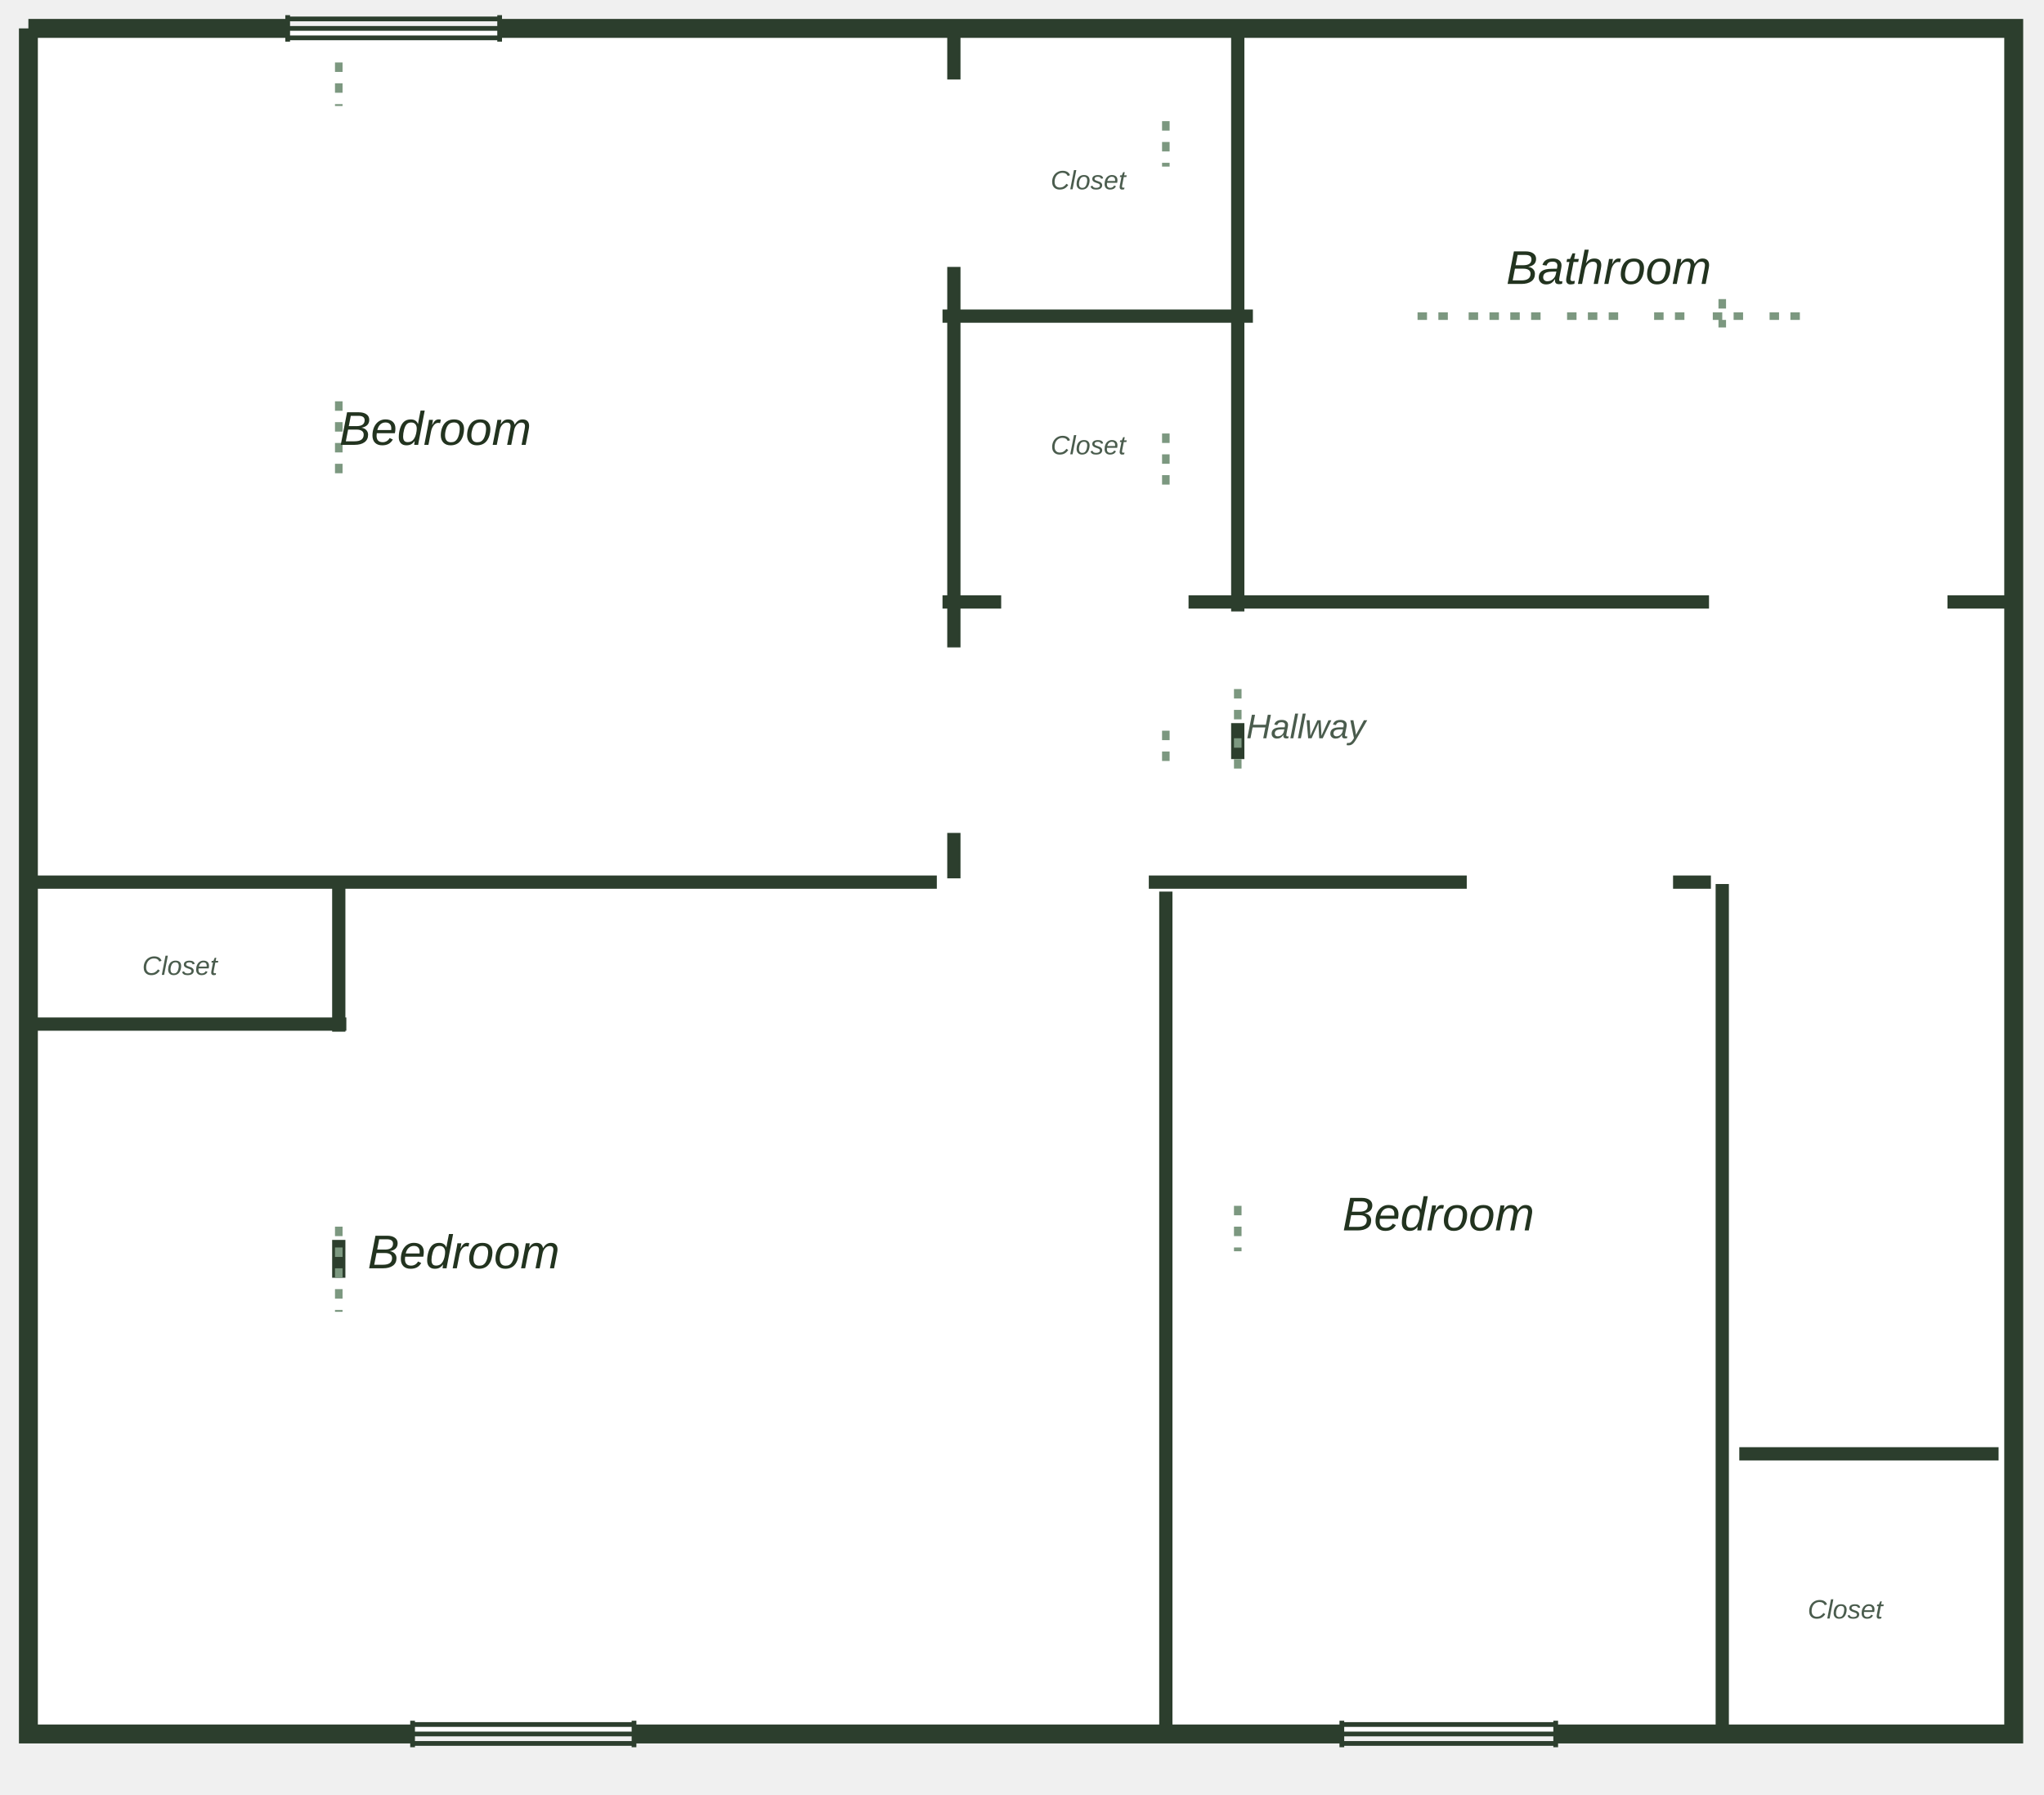
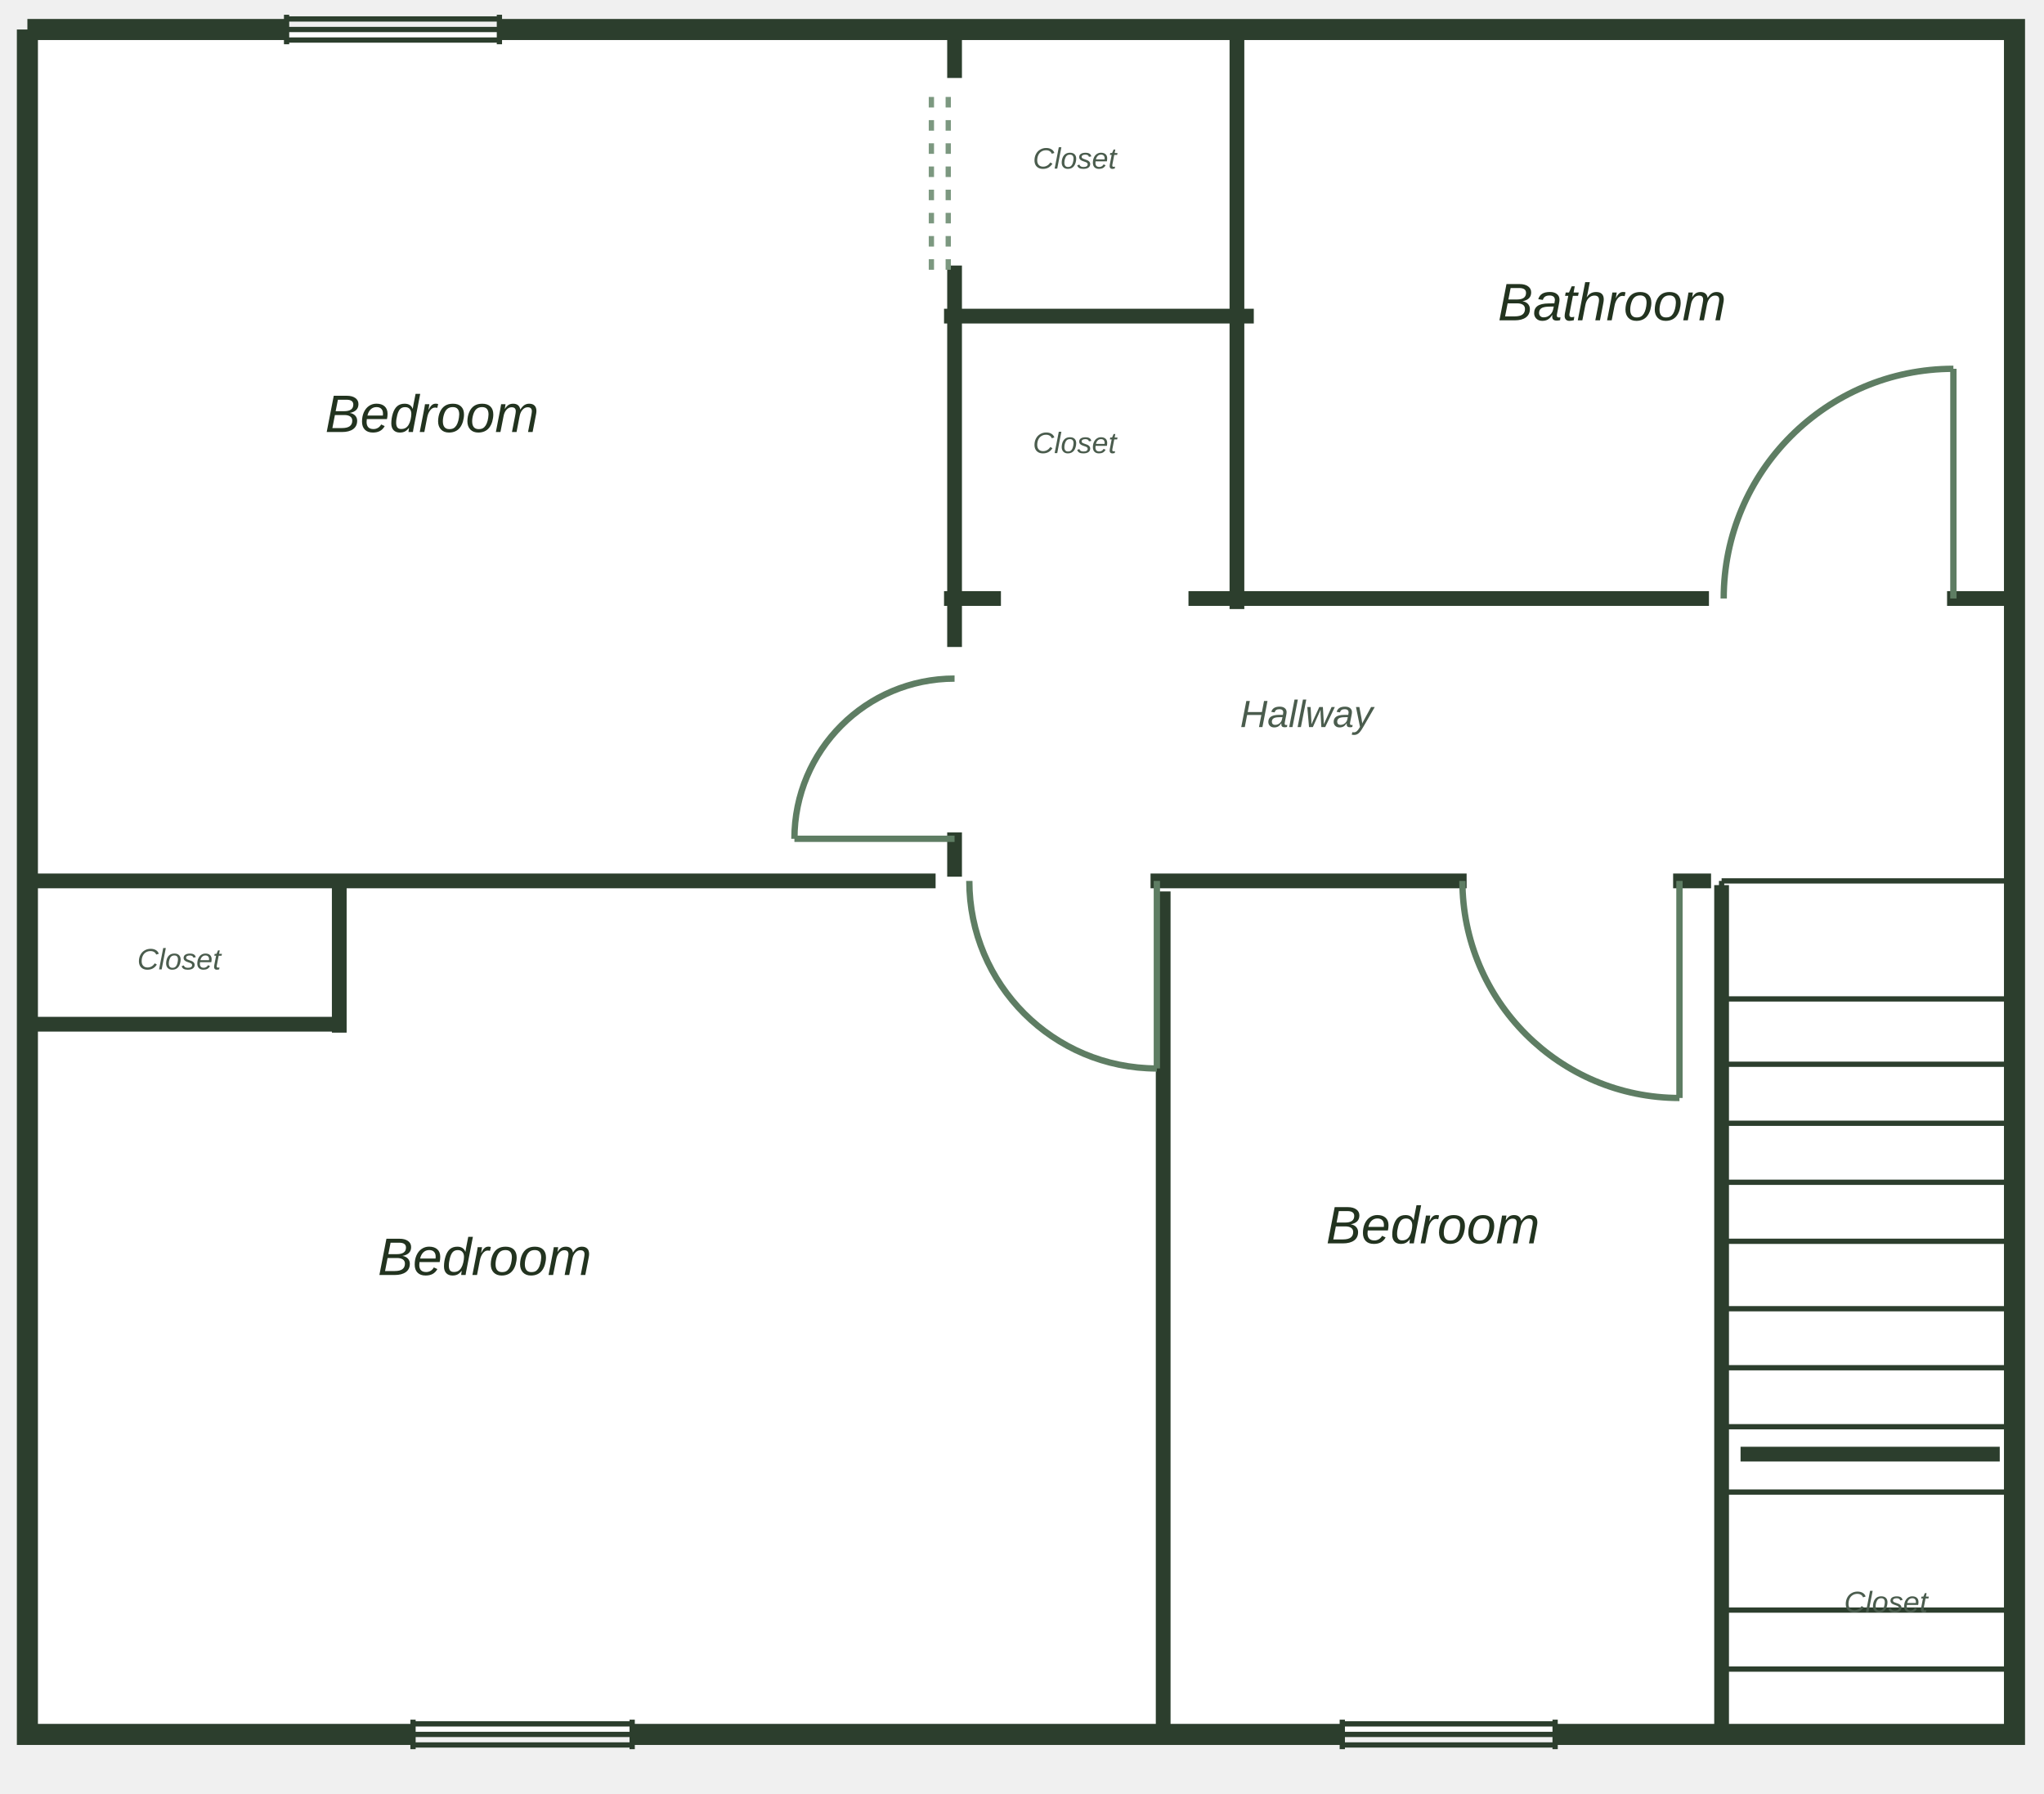
- <svg xmlns="http://www.w3.org/2000/svg" width="1080" height="948" viewBox="0 0 1080 948" preserveAspectRatio="xMidYMid meet" role="img" aria-label="Calvertowne three-bedroom townhouse upper level floor plan: three bedrooms, bathroom, hallway, and closets">
+ <svg xmlns="http://www.w3.org/2000/svg" width="970" height="851" viewBox="0 0 970 851" preserveAspectRatio="xMidYMid meet" role="img" aria-label="Calvertowne three-bedroom townhouse upper level floor plan: three bedrooms, bathroom, hallway, and closets">
  <defs>
    <style>
    .fp{fill:#FFFFFF}
    .w{fill:none;stroke:#2C3E2D;stroke-width:7;stroke-linecap:butt}
    .wo{fill:none;stroke:#2C3E2D;stroke-width:10;stroke-linecap:butt}
-     .d{fill:none;stroke:#7C9880;stroke-width:4;stroke-dasharray:5 6}
+     .d{fill:none;stroke:#7C9880;stroke-width:2.5;stroke-dasharray:5 6}
    .arc{fill:none;stroke:#5E7D63;stroke-width:3}
    .win{fill:none;stroke:#2C3E2D;stroke-width:2.5}
+     .st{fill:none;stroke:#2C3E2D;stroke-width:2.5}
    .rm{fill:#22331F;font-family:'Helvetica Neue',Arial,sans-serif;font-size:25px;font-style:italic;text-anchor:middle}
    .cl{fill:#4A5C4D;font-family:'Helvetica Neue',Arial,sans-serif;font-size:18px;font-style:italic;text-anchor:middle}
    .sm{fill:#4A5C4D;font-family:'Helvetica Neue',Arial,sans-serif;font-size:14px;font-style:italic;text-anchor:middle}
  </style>
  </defs>
-   <rect class="fp" x="15" y="15" width="1049" height="901" />
-   <path class="w" d="M179,464 V545 M179,655 V675 M504,12 V42 M504,141 V342 M504,440 V464 M616,471 V920 M654,12 V323 M654,382 V401 M910,467 V920 M498,167 H662 M498,318 H529 M628,318 H903 M1029,318 H1060 M12,466 H495 M607,466 H775 M884,466 H904 M12,541 H183 M919,768 H1056" />
-   <path class="d" d="M179,33 V56 M179,212 V251 M179,648 V693 M616,64 V88 M616,229 V259 M616,386 V408 M654,364 V384 M654,390 V408 M654,637 V661 M910,158 V173 M749,167 H767 M776,167 H815 M828,167 H856 M874,167 H891 M905,167 H924 M935,167 H954" />
-   <path class="win" d="M152,10 H264 M152,15 H264 M152,20 H264 M152,8 V22 M264,8 V22" />
-   <path class="win" d="M218,911 H335 M218,916 H335 M218,921 H335 M218,909 V923 M335,909 V923" />
-   <path class="win" d="M709,911 H822 M709,916 H822 M709,921 H822 M709,909 V923 M822,909 V923" />
-   <path class="wo" d="M15,15 H152 M264,15 H1064 V916 H822 M709,916 H335 M218,916 H15 V15" />
-   <text class="rm" x="230" y="235">Bedroom</text>
-   <text class="rm" x="245" y="670">Bedroom</text>
-   <text class="rm" x="760" y="650">Bedroom</text>
-   <text class="rm" x="850" y="150">Bathroom</text>
-   <text class="cl" x="690" y="390">Hallway</text>
-   <text class="sm" x="575" y="100">Closet</text>
-   <text class="sm" x="575" y="240">Closet</text>
-   <text class="sm" x="95" y="515">Closet</text>
-   <text class="sm" x="975" y="855">Closet</text>
+   <rect class="fp" x="13" y="14" width="943" height="809" />
+   <path class="w" d="M161,416 V490 M453,11 V37 M453,126 V307 M453,395 V416 M552,423 V826 M587,11 V289 M817,420 V826 M448,150 H595 M448,284 H475 M564,284 H811 M924,284 H952 M11,418 H444 M546,418 H696 M794,418 H812 M11,486 H164 M826,690 H949" />
+   <path class="arc" d="M927,284 V175 M818,284 A109,109 0 0 1 927,175" />
+   <path class="arc" d="M453,398 H377 M453,322 A76,76 0 0 0 377,398" />
+   <path class="arc" d="M549,418 V507 M460,418 A89,89 0 0 0 549,507" />
+   <path class="arc" d="M797,418 V521 M694,418 A103,103 0 0 0 797,521" />
+   <path class="d" d="M442,46 V128 M450,46 V128" />
+   <path class="win" d="M136,9 H237 M136,14 H237 M136,19 H237 M136,7 V21 M237,7 V21" />
+   <path class="win" d="M196,818 H300 M196,823 H300 M196,828 H300 M196,816 V830 M300,816 V830" />
+   <path class="win" d="M637,818 H738 M637,823 H738 M637,828 H738 M637,816 V830 M738,816 V830" />
+   <path class="st" d="M817,418 V680 M954,418 V680 M817,418 H954 M817,474 H954 M817,505 H954 M817,533 H954 M817,561 H954 M817,589 H954 M817,621 H954 M817,649 H954 M817,677 H954" />
+   <path class="st" d="M817,700 V812 M954,700 V812 M817,708 H954 M817,764 H954 M817,792 H954" />
+   <path class="wo" d="M13,14 H136 M237,14 H956 V823 H738 M637,823 H300 M196,823 H13 V14" />
+   <text class="rm" x="205" y="205">Bedroom</text>
+   <text class="rm" x="230" y="605">Bedroom</text>
+   <text class="rm" x="680" y="590">Bedroom</text>
+   <text class="rm" x="765" y="152">Bathroom</text>
+   <text class="cl" x="620" y="345">Hallway</text>
+   <text class="sm" x="510" y="80">Closet</text>
+   <text class="sm" x="510" y="215">Closet</text>
+   <text class="sm" x="85" y="460">Closet</text>
+   <text class="sm" x="895" y="765">Closet</text>
</svg>
